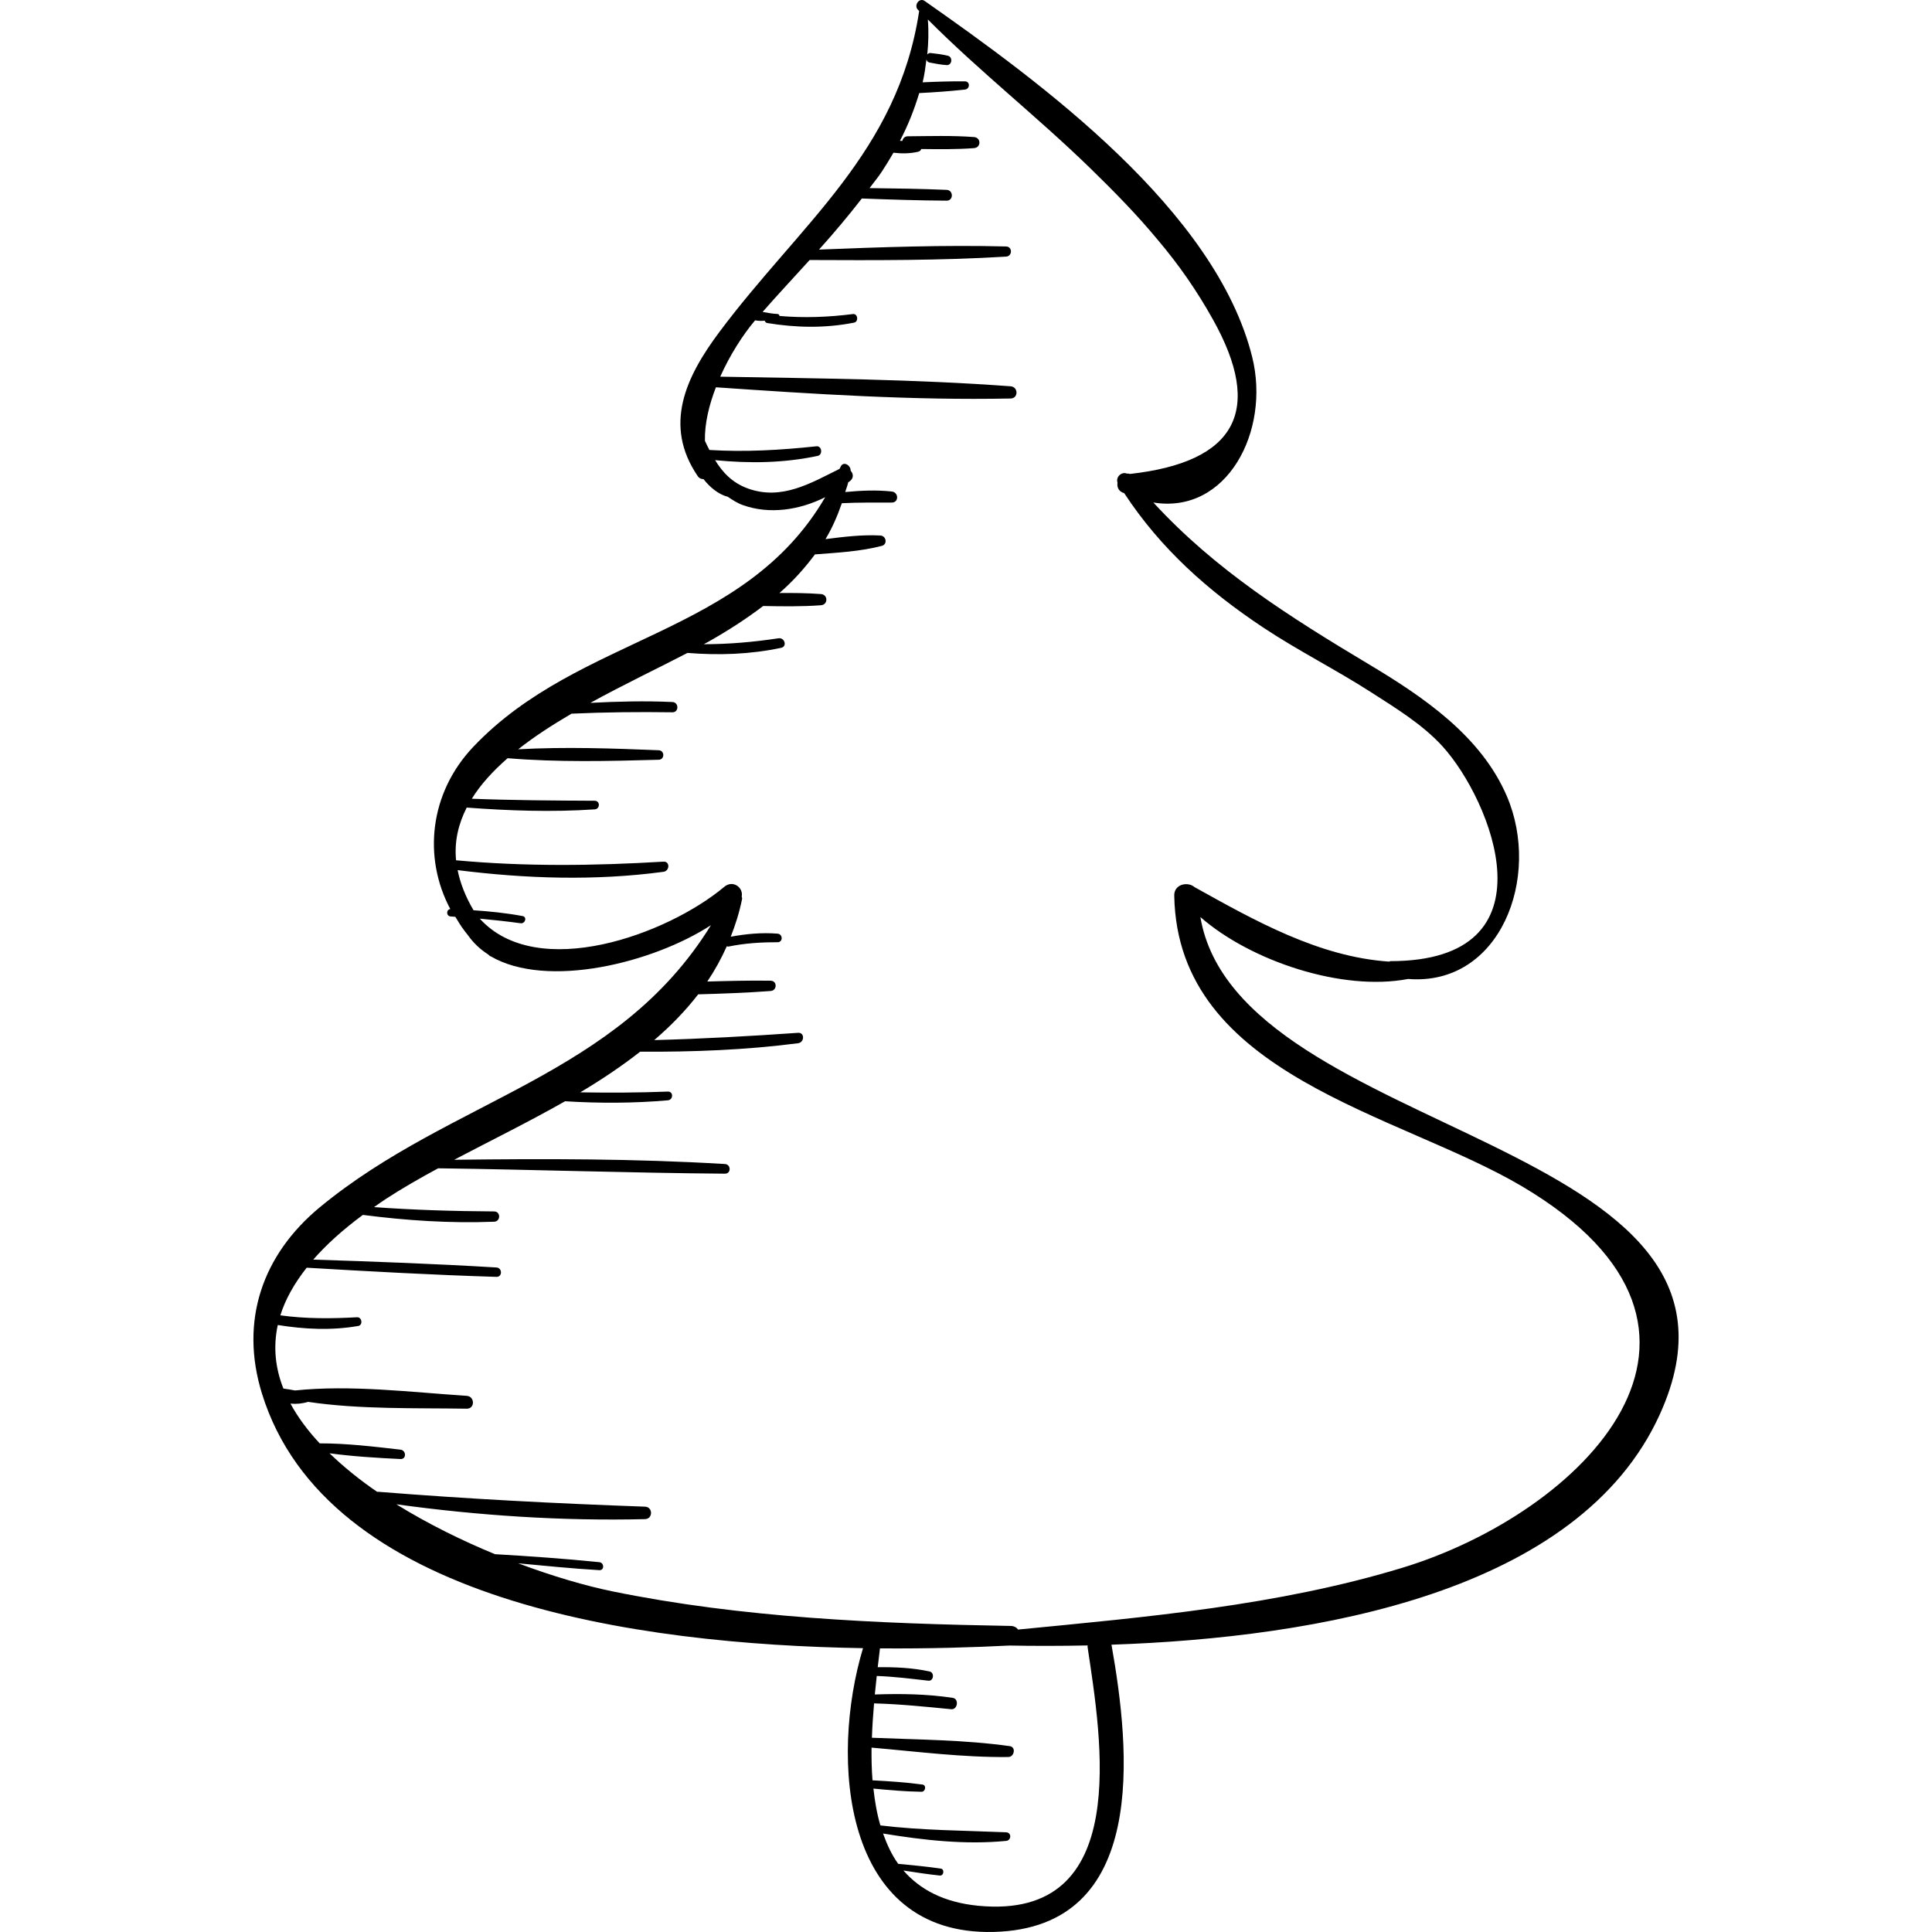
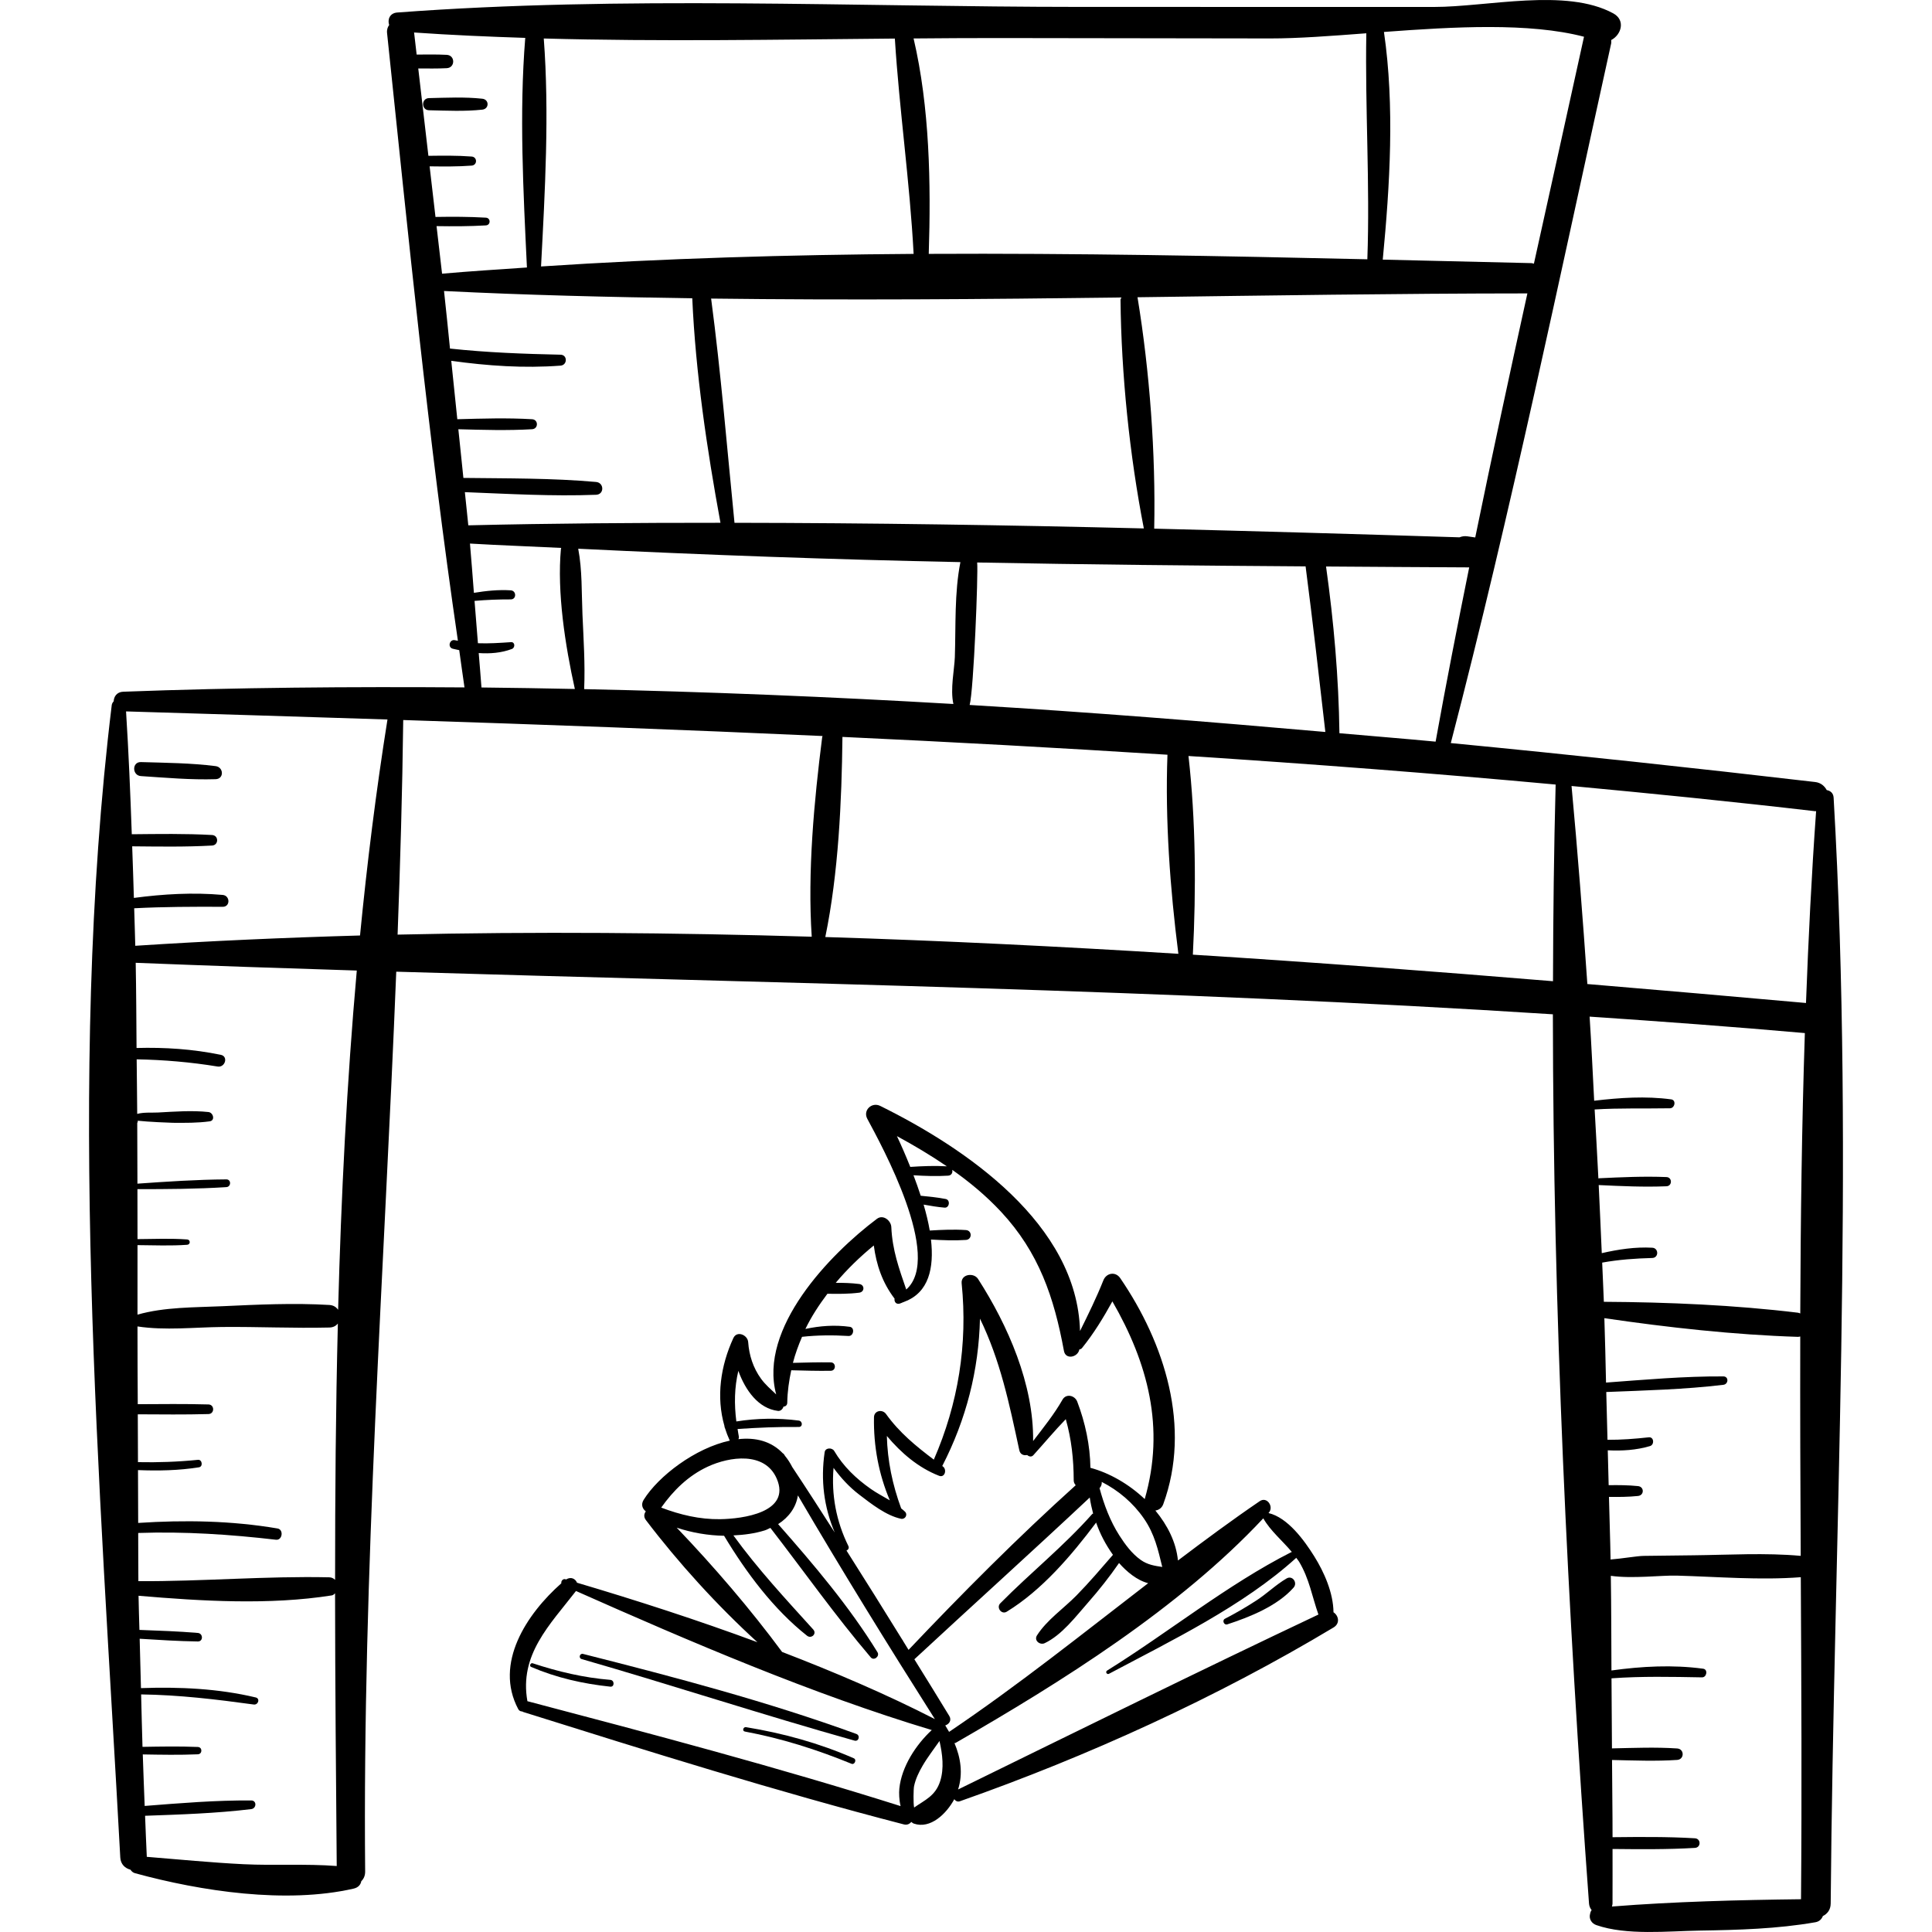
- <svg xmlns="http://www.w3.org/2000/svg" fill="currentColor" version="1.1" id="Capa_1" viewBox="0 0 284.985 284.985" xml:space="preserve">
+ <svg xmlns="http://www.w3.org/2000/svg" fill="currentColor" version="1.1" id="Capa_1" viewBox="0 0 276.173 276.173" xml:space="preserve">
  <g>
-     <path d="M177.064,135.269c7.414,6.494,20.919,11.003,30.641,9.136c13.596,1.091,19.695-15.014,14.564-26.971   c-3.826-8.915-12.36-14.662-20.373-19.459c-11.752-7.036-22.616-13.896-31.766-23.852c10.866,1.779,17.287-10.546,14.581-21.449   c-5.371-21.633-31.136-40.493-48.318-52.533c-0.787-0.551-1.63,0.64-0.999,1.295c0.062,0.064,0.13,0.123,0.192,0.187   c-3.164,20.876-17.525,31.35-29.486,47.366c-4.974,6.66-8.272,13.74-3.193,21.225c0.244,0.36,0.557,0.464,0.869,0.463   c0.936,1.2,2.21,2.255,3.581,2.604c0.676,0.449,1.346,0.905,2.177,1.208c3.962,1.442,8.423,0.742,12.191-1.149   c-11.991,20.55-36.176,20.253-51.902,36.815c-6.506,6.852-7.433,16.368-3.4,23.94c-0.633,0.069-0.618,1.06,0.068,1.092   c0.226,0.011,0.45,0.038,0.676,0.05c0.413,0.668,0.797,1.349,1.291,1.977c0.115,0.199,0.283,0.345,0.409,0.533   c0.046,0.055,0.085,0.112,0.131,0.167c0.805,1.147,1.799,2.097,2.971,2.848c0.112,0.09,0.209,0.189,0.324,0.277   c0.027,0.021,0.052,0.002,0.079,0.02c8.322,4.854,23.959,0.973,32.5-4.589c-13.828,22.423-38.239,25.586-57.636,41.56   c-8.558,7.048-11.909,16.824-8.596,27.531c9.452,30.552,55.156,37.012,88.662,37.556c-4.884,16.161-3.171,42.421,19.272,41.859   c22.89-0.573,20.136-26.836,17.378-42.371c30.337-1.038,68.958-7.682,80.889-33.984   C263.404,167.693,182.667,168.162,177.064,135.269z M144.325,281.117c-5.122-0.493-8.641-2.417-11.062-5.202   c1.788,0.271,3.575,0.559,5.375,0.742c0.579,0.059,0.721-0.938,0.139-1.024c-2.086-0.309-4.185-0.496-6.283-0.702   c-0.968-1.329-1.658-2.863-2.237-4.472c5.979,0.983,12.125,1.677,18.151,1.088c0.802-0.078,0.83-1.235,0-1.271   c-6.223-0.263-12.357-0.267-18.542-1.013c-0.511-1.712-0.822-3.548-1.029-5.432c2.361,0.224,4.72,0.438,7.093,0.467   c0.591,0.007,0.76-0.976,0.144-1.061c-2.448-0.339-4.908-0.487-7.372-0.628c-0.126-1.581-0.161-3.199-0.143-4.822   c6.691,0.581,13.483,1.463,20.182,1.385c0.881-0.01,1.156-1.47,0.217-1.602c-6.689-0.94-13.581-0.954-20.344-1.238   c0.055-1.706,0.175-3.399,0.317-5.069c3.812,0.1,7.589,0.492,11.383,0.86c0.947,0.092,1.179-1.532,0.226-1.676   c-3.815-0.576-7.648-0.63-11.498-0.499c0.088-0.93,0.187-1.832,0.286-2.73c2.556,0.092,5.074,0.408,7.614,0.699   c0.775,0.089,0.94-1.194,0.185-1.359c-2.518-0.551-5.086-0.66-7.656-0.631c0.11-0.951,0.221-1.891,0.331-2.78   c7.166,0.056,13.708-0.142,19.094-0.417c3.6,0.069,7.49,0.07,11.542-0.015c0.002,0.081-0.024,0.151-0.011,0.236   C162.439,256.458,167.082,283.307,144.325,281.117z M206.813,231.273c-18.353,5.57-37.609,7.244-56.634,9.099   c-0.229-0.305-0.585-0.524-1.094-0.533c-19.509-0.341-39.628-1.184-58.788-5.11c-3.938-0.807-8.775-2.22-13.862-4.128   c3.986,0.375,7.971,0.772,11.969,1.01c0.764,0.046,0.74-1.101,0-1.176c-5.12-0.52-10.253-0.884-15.391-1.18   c-4.932-2.032-9.961-4.514-14.548-7.36c12.109,1.669,24.488,2.486,36.679,2.188c1.185-0.029,1.183-1.797,0-1.839   c-13.19-0.468-26.268-1.145-39.424-2.201c-0.03-0.002-0.044,0.025-0.073,0.027c-2.593-1.776-4.955-3.688-7.037-5.697   c3.464,0.464,7.001,0.679,10.464,0.847c0.907,0.044,0.864-1.285,0-1.384c-3.921-0.451-7.957-0.938-11.916-0.928   c-1.748-1.871-3.211-3.831-4.313-5.864c0.86,0.084,1.74,0.007,2.589-0.257c7.622,1.132,15.805,0.884,23.413,1.006   c1.23,0.02,1.208-1.817,0-1.896c-8.223-0.538-17.109-1.652-25.326-0.793c-0.564-0.107-1.135-0.204-1.717-0.278   c-1.186-2.991-1.533-6.13-0.83-9.378c3.932,0.633,7.922,0.829,11.867,0.142c0.725-0.126,0.559-1.326-0.174-1.285   c-3.831,0.214-7.543,0.234-11.313-0.282c0.714-2.293,2.004-4.64,3.884-7.026c9.327,0.547,18.647,1.067,27.99,1.351   c0.895,0.027,0.883-1.331,0-1.384c-9.004-0.546-18.007-0.869-27.02-1.163c1.892-2.169,4.31-4.368,7.317-6.592   c6.45,0.832,12.862,1.255,19.369,1.003c0.972-0.038,0.981-1.511,0-1.517c-5.912-0.034-11.826-0.211-17.724-0.635   c0.584-0.405,1.135-0.809,1.759-1.215c2.398-1.561,4.995-3.047,7.698-4.511c14.106,0.185,28.207,0.682,42.313,0.792   c0.921,0.007,0.907-1.367,0-1.422c-13.289-0.803-26.629-0.795-39.945-0.628c5.318-2.799,10.962-5.562,16.357-8.632   c5.054,0.31,10.093,0.301,15.164-0.139c0.814-0.07,0.84-1.322,0-1.289c-4.306,0.168-8.614,0.185-12.92,0.112   c3.103-1.847,6.07-3.835,8.833-5.995c7.793,0.046,15.549-0.248,23.292-1.248c0.951-0.123,1.007-1.606,0-1.536   c-7.066,0.493-14.134,0.887-21.214,1.072c2.401-2.06,4.588-4.293,6.48-6.749c3.573-0.1,7.128-0.225,10.695-0.492   c0.963-0.072,0.989-1.501,0-1.517c-3.124-0.05-6.234,0.034-9.351,0.12c1.101-1.631,2.058-3.369,2.88-5.203   c0.082,0.012,0.143,0.066,0.238,0.047c2.401-0.496,4.798-0.647,7.243-0.636c0.828,0.004,0.805-1.206,0-1.27   c-2.327-0.187-4.618,0.033-6.902,0.451c0.694-1.763,1.28-3.603,1.676-5.577c0.026-0.128-0.043-0.23-0.06-0.349   c0.279-1.312-1.29-2.505-2.571-1.431c-8.381,7.031-27.569,14.045-36.063,4.694c2.011,0.185,4.018,0.407,6.018,0.678   c0.681,0.092,1.001-0.928,0.292-1.06c-2.404-0.451-4.813-0.692-7.234-0.857c-1.22-2.071-1.967-4.038-2.345-5.92   c10.076,1.266,20.278,1.602,30.365,0.248c0.923-0.124,0.988-1.557,0-1.498c-10.271,0.613-20.363,0.742-30.594-0.201   c-0.275-2.792,0.347-5.369,1.569-7.775c6.292,0.471,12.568,0.684,18.88,0.264c0.808-0.054,0.826-1.267,0-1.271   c-6.045-0.028-12.088-0.063-18.127-0.298c1.32-2.134,3.15-4.116,5.284-5.979c7.348,0.616,14.953,0.435,22.283,0.23   c0.905-0.025,0.903-1.367,0-1.403c-6.809-0.275-13.854-0.523-20.722-0.141c2.375-1.881,5.068-3.616,7.863-5.254   c4.956-0.227,9.921-0.27,14.881-0.202c0.98,0.014,0.972-1.473,0-1.517c-4.047-0.185-8.073-0.085-12.103,0.126   c4.976-2.737,10.065-5.15,14.327-7.368c4.634,0.369,9.231,0.221,13.814-0.751c0.935-0.198,0.518-1.545-0.388-1.408   c-3.681,0.555-7.342,0.876-11.026,0.875c0.226-0.125,0.493-0.257,0.711-0.381c2.825-1.598,5.536-3.342,8.055-5.256   c2.844,0.056,5.689,0.098,8.523-0.112c1.06-0.079,1.062-1.571,0-1.65c-2.038-0.151-4.083-0.172-6.129-0.152   c1.983-1.718,3.709-3.639,5.243-5.699c3.3-0.254,6.698-0.427,9.866-1.257c0.874-0.229,0.65-1.48-0.206-1.527   c-2.67-0.146-5.406,0.185-8.107,0.532c0.992-1.637,1.765-3.426,2.414-5.299c2.455-0.122,4.909-0.086,7.368-0.094   c1.073-0.004,1.02-1.519,0-1.631c-2.3-0.251-4.577-0.138-6.867,0.077c0.13-0.482,0.329-0.918,0.432-1.419   c0.097-0.078,0.205-0.145,0.3-0.224c0.56-0.47,0.446-1.088,0.061-1.507c0.047-0.788-1.081-1.482-1.478-0.571   c-0.047,0.108-0.106,0.197-0.154,0.304c-4.257,2.108-8.516,4.674-13.471,2.912c-2.342-0.833-3.773-2.383-4.887-4.197   c5.06,0.498,10.101,0.441,15.134-0.629c0.781-0.166,0.623-1.502-0.192-1.415c-5.281,0.563-10.509,0.868-15.787,0.542   c-0.221-0.445-0.45-0.883-0.655-1.344c-0.059-2.536,0.605-5.271,1.62-7.901c14.431,0.994,29.018,1.943,43.47,1.653   c1.171-0.023,1.147-1.717,0-1.801c-14.212-1.05-28.569-1.156-42.832-1.418c1.439-3.223,3.343-6.175,5.07-8.225   c0.024-0.028,0.05-0.055,0.074-0.083c0.475,0.085,0.945,0.096,1.415,0.05c0.058,0.168,0.162,0.311,0.37,0.345   c4.304,0.704,8.524,0.783,12.813-0.059c0.702-0.138,0.554-1.359-0.171-1.267c-3.613,0.461-7.216,0.597-10.83,0.282   c-0.015-0.147-0.114-0.286-0.294-0.293c-0.744-0.03-1.471-0.166-2.198-0.302c2.266-2.593,4.631-5.101,6.938-7.656   c9.634,0.043,19.36,0.081,28.972-0.502c0.956-0.058,0.971-1.473,0-1.498c-9.166-0.234-18.415,0.1-27.59,0.462   c2.193-2.435,4.306-4.948,6.317-7.538c4.169,0.158,8.337,0.294,12.51,0.32c1.028,0.006,1.021-1.55,0-1.593   c-3.789-0.16-7.579-0.213-11.37-0.26c0.602-0.821,1.265-1.597,1.823-2.45c0.599-0.915,1.164-1.838,1.702-2.769   c1.223,0.149,2.475,0.132,3.654-0.146c0.25-0.059,0.377-0.217,0.448-0.4c2.598,0.032,5.197,0.065,7.789-0.132   c1.048-0.08,1.05-1.551,0-1.631c-3.252-0.248-6.518-0.139-9.776-0.114c-0.483,0.004-0.718,0.325-0.811,0.685   c-0.116-0.01-0.232-0.015-0.347-0.025c1.201-2.284,2.124-4.635,2.844-7.034c2.259-0.113,4.493-0.271,6.741-0.517   c0.758-0.083,0.799-1.206,0-1.214c-2.087-0.019-4.155,0.048-6.236,0.145c0.27-1.102,0.413-2.234,0.558-3.366   c0.064,0.208,0.184,0.39,0.437,0.44c0.86,0.168,1.671,0.326,2.544,0.384c0.794,0.053,0.948-1.189,0.187-1.378   c-0.848-0.21-1.673-0.3-2.541-0.403c-0.226-0.027-0.385,0.075-0.504,0.221c0.172-1.69,0.228-3.407,0.083-5.172   c7.635,7.671,16.184,14.375,23.943,21.93c3.474,3.383,6.885,6.846,9.978,10.587c3.088,3.638,5.79,7.535,8.107,11.691   c7.552,13.466,3.483,21.077-12.205,22.833c-0.163-0.057-0.318-0.062-0.469-0.058c-0.761-0.311-1.665,0.489-1.372,1.341   c-0.093,0.558,0.084,1.14,0.694,1.438c0.101,0.049,0.196,0.073,0.296,0.12c5.353,8.164,12.393,14.442,20.567,19.857   c5.116,3.39,10.607,6.144,15.767,9.454c3.655,2.345,7.686,4.802,10.625,8.038c7.141,7.861,16.987,31.676-7.705,31.675   c-0.072,0-0.107,0.057-0.172,0.069c-10.345-0.693-19.771-6.012-28.73-10.998c-0.364-0.313-0.851-0.449-1.33-0.427   c-0.017,0.004-0.032,0.004-0.048,0.008c-0.833,0.058-1.616,0.608-1.596,1.689c0.464,26.567,33.154,32.118,51.335,42.898   C260.586,196.384,233.229,223.256,206.813,231.273z" />
+     <path d="M190.618,230.47c-0.027-2.779-1.336-5.739-2.752-8.002c-1.412-2.256-3.766-5.53-6.541-6.184   c0.012-0.013,0.026-0.025,0.038-0.039c0.77-0.845-0.242-2.37-1.282-1.661c-3.978,2.709-7.851,5.575-11.697,8.485   c-0.253-2.6-1.489-5.042-3.226-7.143c0.471-0.066,0.92-0.345,1.129-0.916c4.02-11.012,0.217-22.989-6.154-32.305   c-0.678-0.992-1.987-0.749-2.41,0.315c-0.991,2.493-2.158,4.861-3.338,7.245c-0.405-15.288-16.302-26.117-28.561-32.179   c-1.199-0.593-2.504,0.615-1.845,1.845c2.028,3.786,10.836,19.76,5.566,24.401c-1.035-3.01-1.988-5.624-2.135-8.931   c-0.041-0.925-1.168-1.839-2.051-1.177c-6.731,5.051-16.963,15.646-14.403,25.103c-0.743-0.71-1.534-1.369-2.165-2.236   c-1.127-1.55-1.708-3.349-1.842-5.245c-0.072-1.015-1.604-1.686-2.118-0.574c-1.825,3.953-2.479,8.412-1.273,12.574   c-0.005,0.1,0.019,0.184,0.065,0.271c0.189,0.609,0.419,1.211,0.691,1.803c0.003,0.006,0.009,0.005,0.012,0.011   c-4.938,1.06-10.201,5.062-12.319,8.466c-0.419,0.674-0.168,1.291,0.309,1.648c-0.257,0.348-0.323,0.804,0.007,1.238   c4.648,6.117,10.161,12.18,15.947,17.467c-8.577-3.178-17.303-5.99-25.785-8.505c-0.239-0.581-0.885-0.901-1.557-0.467   c-0.037-0.011-0.073-0.022-0.11-0.033c-0.36-0.106-0.639,0.279-0.579,0.581c-4.962,4.388-9.638,11.451-6.158,17.988   c0.141,0.264,0.365,0.335,0.593,0.335c0.032,0.014,0.035,0.048,0.07,0.059c18.018,5.654,36.166,11.35,54.448,16.082   c0.486,0.126,0.831-0.069,1.081-0.349c0.111,0.093,0.223,0.19,0.357,0.236c2.373,0.821,4.663-1.411,5.782-3.485   c0.186,0.241,0.451,0.414,0.795,0.293c18.311-6.435,36.776-14.856,53.415-24.841C191.605,232.054,191.343,230.938,190.618,230.47z    M166.142,223.991c-1.093-0.164-2.088-0.304-3.08-1.007c-1.264-0.897-2.229-2.208-3.056-3.5c-1.318-2.061-2.188-4.388-2.829-6.752   c0.255-0.285,0.34-0.598,0.314-0.896c2.395,1.221,4.488,3.001,6.028,5.232C165.062,219.301,165.545,221.563,166.142,223.991z    M135.349,166.721c-1.735-0.101-3.487-0.031-5.228,0.085c-0.632-1.589-1.289-3.093-1.909-4.403   C130.659,163.729,133.053,165.158,135.349,166.721z M105.544,195.961c1.004,2.783,2.873,5.387,5.66,5.723   c0.39,0.047,0.683-0.261,0.797-0.618c0.275-0.006,0.53-0.181,0.535-0.557c0.023-1.6,0.253-3.133,0.57-4.634   c1.885,0.047,3.769,0.106,5.655,0.073c0.772-0.013,0.774-1.187,0-1.201c-1.806-0.031-3.611,0.026-5.416,0.07   c0.331-1.284,0.788-2.517,1.305-3.724c0,0,0.002,0.001,0.004,0.001c2.232-0.247,4.404-0.252,6.643-0.12   c0.738,0.043,0.928-1.207,0.177-1.311c-2.131-0.292-4.25-0.146-6.345,0.306c0.858-1.778,1.951-3.437,3.148-5.032   c1.519,0.027,3.032,0.038,4.549-0.154c0.795-0.1,0.796-1.139,0-1.239c-1.122-0.142-2.242-0.172-3.363-0.17   c1.627-1.931,3.462-3.718,5.445-5.338c0.363,2.76,1.217,5.31,2.967,7.6c-0.071,0.407,0.189,0.851,0.729,0.713   c0.183-0.047,0.313-0.138,0.484-0.195c0.085-0.032,0.164-0.045,0.239-0.096c3.428-1.295,4.221-4.771,3.752-8.87   c1.666,0.095,3.342,0.169,4.997,0.057c0.906-0.061,0.908-1.349,0-1.411c-1.712-0.116-3.447-0.035-5.171,0.066   c-0.206-1.209-0.513-2.456-0.876-3.705c0.994,0.177,1.989,0.349,2.991,0.434c0.702,0.059,0.863-1.098,0.167-1.236   c-1.177-0.232-2.378-0.342-3.574-0.466c-0.318-0.991-0.671-1.966-1.033-2.926c1.651,0.1,3.311,0.163,4.953,0.056   c0.51-0.033,0.68-0.467,0.583-0.834c2.505,1.763,4.862,3.724,6.968,5.982c5.428,5.823,7.592,12.248,9.004,19.907   c0.241,1.309,2.003,0.905,2.203-0.216c0.135-0.016,0.271-0.065,0.387-0.208c1.685-2.089,3.05-4.334,4.334-6.658   c5.072,8.795,7.56,18.085,4.624,28.251v0.006c-2.272-2.15-5.061-3.746-7.765-4.467c-0.045-3.231-0.738-6.462-1.884-9.463   c-0.338-0.883-1.582-1.201-2.109-0.276c-1.187,2.086-2.727,3.991-4.197,5.913c0.096-8.11-3.589-16.512-7.873-23.174   c-0.617-0.959-2.477-0.691-2.343,0.635c0.885,8.698-0.491,17.201-3.978,25.196c-2.547-1.926-4.911-3.847-6.832-6.523   c-0.516-0.72-1.705-0.505-1.722,0.467c-0.074,4.122,0.675,8.12,2.264,11.875c-0.913-0.542-1.868-1.036-2.714-1.63   c-2.113-1.482-3.917-3.201-5.237-5.433c-0.297-0.502-1.266-0.487-1.365,0.178c-0.588,4.006-0.1,7.855,1.44,11.477   c-2.007-3.131-4.013-6.261-6.072-9.353c-0.305-0.599-0.645-1.125-1.022-1.578c-0.066-0.098-0.127-0.199-0.192-0.297   c-0.034-0.051-0.088-0.05-0.129-0.087c-1.683-1.764-3.94-2.293-6.35-2.025c0.038-0.113,0.088-0.223,0.061-0.352   c-0.076-0.37-0.119-0.733-0.181-1.1c2.912-0.194,5.816-0.323,8.742-0.289c0.607,0.007,0.565-0.841,0-0.915   c-2.973-0.387-5.964-0.344-8.92,0.126C104.944,200.725,104.979,198.325,105.544,195.961z M121.272,220.995   c-1.739-3.522-2.444-7.308-2.12-11.166c1.048,1.426,2.232,2.724,3.674,3.826c1.716,1.31,3.829,2.988,5.966,3.448   c0.582,0.125,1.007-0.555,0.584-1.003c-0.168-0.178-0.37-0.321-0.557-0.48c-1.244-3.377-1.955-6.804-2.047-10.355   c2.044,2.43,4.484,4.53,7.462,5.693c0.829,0.324,1.157-0.876,0.559-1.324c-0.034-0.025-0.066-0.05-0.1-0.075   c3.434-6.669,5.217-13.704,5.391-21.063c2.902,5.976,4.167,12.045,5.624,18.815c0.131,0.608,0.648,0.787,1.126,0.679   c0.237,0.226,0.614,0.317,0.874,0.031c1.539-1.699,3.035-3.498,4.643-5.156c0.81,2.859,1.126,5.723,1.133,8.761   c0.001,0.306,0.141,0.502,0.284,0.685c-8.311,7.49-16.194,15.419-23.893,23.533c-0.275-0.444-0.548-0.89-0.823-1.335   c0.01-0.058-0.024-0.082-0.073-0.118c-2.635-4.265-5.29-8.518-7.978-12.749C121.239,221.551,121.42,221.296,121.272,220.995z    M101.159,209.658c3.132-1.459,8.176-2.191,9.867,1.695c2.115,4.862-4.897,5.763-8.08,5.809c-2.941,0.042-5.714-0.627-8.429-1.655   C96.266,213.04,98.383,210.951,101.159,209.658z M96.734,218.376c2.177,0.724,4.476,1.117,6.77,1.158   c3.164,5.264,7.06,10.488,11.854,14.284c0.624,0.493,1.446-0.275,0.89-0.89c-3.996-4.417-7.93-8.646-11.411-13.446   c1.525-0.075,3.041-0.265,4.496-0.722c0.287-0.09,0.524-0.239,0.791-0.354c4.768,6.168,9.3,12.586,14.352,18.514   c0.452,0.53,1.317-0.155,0.958-0.739c-4.007-6.519-9.129-12.557-14.203-18.313c1.532-0.974,2.567-2.408,2.826-4.104   c6.313,10.781,12.894,21.437,19.581,31.976c-6.928-3.553-14.315-6.704-21.838-9.6C107.258,229.998,102.061,223.945,96.734,218.376z    M128.558,255.66c-0.065,0.641-0.034,1.621,0.178,2.516c-17.577-5.559-35.522-10.301-53.345-14.996   c-1.187-6.639,3.17-10.883,6.945-15.752c16.404,7.286,33.745,14.726,50.857,19.878C130.919,249.414,128.876,252.549,128.558,255.66   z M134.401,254.594c-0.675,2.136-2.193,2.704-3.73,3.788c-0.131-0.581-0.091-2.661-0.012-3.039c0.215-1.041,0.683-2.007,1.213-2.92   c0.723-1.246,1.61-2.373,2.425-3.552C134.731,250.769,134.969,252.798,134.401,254.594z M135.67,247.566l-0.001,0.002   c-0.173-0.313-0.359-0.618-0.546-0.923c0.541-0.181,0.956-0.723,0.572-1.357c-1.643-2.707-3.319-5.402-4.99-8.099   c8.334-7.732,16.783-15.343,25.072-23.124c0.116,0.778,0.28,1.543,0.482,2.297c-0.04,0.026-0.089,0.016-0.124,0.056   c-4.096,4.625-8.835,8.403-13.149,12.771c-0.6,0.608,0.173,1.657,0.924,1.198c5.02-3.07,9.252-8.038,12.778-12.738   c0.565,1.635,1.38,3.174,2.405,4.61c-1.705,1.964-3.387,3.944-5.209,5.802c-1.833,1.868-4.242,3.503-5.651,5.714   c-0.468,0.736,0.427,1.433,1.109,1.108c2.459-1.173,4.414-3.783,6.185-5.795c1.586-1.802,3.075-3.685,4.437-5.66   c1.079,1.229,2.581,2.488,4.164,2.885C154.752,233.528,145.499,240.944,135.67,247.566z M136.956,255.8   c0.717-2.278,0.375-4.526-0.519-6.633c0.055-0.02,0.1,0.012,0.156-0.021c15.096-8.696,31.956-19.232,43.99-32.106   c1.013,1.786,2.724,3.183,4.09,4.817c-0.025,0.008-0.049-0.005-0.073,0.008c-9.161,4.648-17.595,11.498-26.343,16.936   c-0.292,0.182-0.034,0.622,0.27,0.461c8.977-4.769,19.159-9.681,26.732-16.544c0.015-0.014,0.009-0.031,0.022-0.045   c0.132,0.187,0.292,0.356,0.41,0.552c1.477,2.449,1.872,5.016,2.774,7.568C171.241,238.941,154.072,247.421,136.956,255.8z" />
+     <path d="M87.242,240.131c-3.822-0.31-7.466-1.177-11.1-2.372c-0.302-0.099-0.52,0.394-0.22,0.523   c3.615,1.549,7.417,2.411,11.321,2.821C87.859,241.168,87.866,240.182,87.242,240.131z" />
+     <path d="M122.41,247.86c-12.707-4.624-25.966-8.122-39.067-11.438c-0.476-0.12-0.675,0.599-0.202,0.735   c13.037,3.753,25.948,8,39.006,11.658C122.769,248.99,123.002,248.075,122.41,247.86z" />
+     <path d="M122.052,251.343c-4.943-2.164-10.085-3.58-15.407-4.45c-0.406-0.066-0.585,0.548-0.172,0.625   c5.265,0.982,10.296,2.58,15.249,4.609C122.168,252.309,122.497,251.537,122.052,251.343z" />
+     <path d="M183.912,225.636c-1.514,0.884-2.792,2.147-4.266,3.111c-1.466,0.958-2.99,1.845-4.548,2.649   c-0.439,0.226-0.137,0.955,0.338,0.801c3.252-1.055,7.172-2.642,9.48-5.258C185.523,226.253,184.758,225.142,183.912,225.636z" />
+     <path d="M262.11,114.019c-0.039-0.673-0.494-0.995-0.985-1.078c-0.315-0.584-0.848-1.061-1.661-1.155   c-17.289-2.018-34.661-3.883-52.078-5.567c8.603-33.075,15.557-66.617,22.92-99.984c0.041-0.184,0.013-0.342,0.009-0.51   c1.449-0.746,2.084-2.841,0.296-3.814c-6.757-3.676-17.996-0.915-25.644-0.916c-16.898-0.002-33.797-0.004-50.696-0.007   c-32.355-0.007-65.22-1.616-97.492,0.802c-1.08,0.081-1.409,1.025-1.149,1.782c-0.212,0.295-0.352,0.66-0.3,1.153   c3.035,28.948,5.909,58.046,10.126,86.867c-0.136-0.03-0.266-0.038-0.403-0.072c-0.785-0.199-1.118,1.003-0.335,1.213   c0.303,0.081,0.618,0.133,0.927,0.202c0.262,1.774,0.478,3.557,0.752,5.328c-16.293-0.117-32.57,0.008-48.798,0.617   c-0.882,0.033-1.327,0.693-1.346,1.364c-0.125,0.152-0.251,0.309-0.281,0.551c-6.516,53.692-1.684,110.865,1.222,164.732   c0.053,0.981,0.707,1.548,1.455,1.738c0.145,0.223,0.342,0.418,0.645,0.501c9.462,2.59,21.6,4.415,31.251,2.207   c0.679-0.155,1.014-0.577,1.099-1.058c0.331-0.325,0.558-0.774,0.553-1.38c-0.389-43.006,2.732-85.789,4.446-128.635   c55.182,1.66,110.213,2.555,165.336,6.091c0.035,42.362,2.1,85.321,5.167,127.122c0.029,0.39,0.181,0.686,0.375,0.936   c-0.065,0.09-0.134,0.181-0.158,0.275c-0.024,0.094-0.048,0.188-0.072,0.282c-0.178,0.706,0.229,1.346,0.896,1.578   c4.327,1.508,10.236,0.86,14.764,0.788c5.51-0.088,11.114-0.243,16.549-1.193c0.574-0.1,0.906-0.455,1.073-0.887   c0.624-0.306,1.111-0.883,1.118-1.788C262.127,219.635,265.138,166.41,262.11,114.019z M34.824,266.483   c-4.627-0.225-9.226-0.687-13.84-1.055c-0.106-1.955-0.155-3.913-0.245-5.869c5.062-0.18,10.146-0.344,15.171-0.952   c0.769-0.093,0.821-1.234,0-1.239c-5.078-0.035-10.163,0.387-15.229,0.786c-0.108-2.454-0.18-4.91-0.271-7.365   c2.624,0.044,5.248,0.094,7.869-0.017c0.674-0.029,0.675-1.02,0-1.048c-2.635-0.111-5.272-0.06-7.909-0.016   c-0.09-2.497-0.122-4.999-0.197-7.498c5.406,0.073,10.694,0.702,16.096,1.444c0.646,0.089,0.955-0.85,0.279-1.011   c-5.346-1.275-10.903-1.525-16.398-1.332c-0.069-2.352-0.119-4.705-0.185-7.057c2.77,0.171,5.539,0.348,8.312,0.389   c0.795,0.012,0.772-1.155,0-1.22c-2.775-0.233-5.561-0.331-8.345-0.433c-0.043-1.627-0.106-3.253-0.128-4.881   c9.014,0.769,18.724,1.355,27.628-0.052c0.223-0.035,0.322-0.184,0.464-0.296c0.012,13.076,0.133,26.093,0.238,38.98   C43.735,266.4,39.221,266.696,34.824,266.483z M47.901,225.834c-0.213-0.204-0.484-0.354-0.82-0.362   c-9.066-0.202-18.197,0.603-27.301,0.55c-0.028-2.295-0.006-4.593-0.024-6.889c6.601-0.227,13.113,0.205,19.7,0.968   c0.91,0.105,1.128-1.455,0.218-1.61c-6.596-1.119-13.264-1.231-19.922-0.793c-0.018-2.517-0.013-5.035-0.026-7.552   c2.916,0.117,5.816,0.059,8.719-0.401c0.599-0.095,0.466-1.129-0.144-1.067c-2.859,0.288-5.715,0.391-8.579,0.33   c-0.012-2.279-0.012-4.558-0.024-6.837c3.37,0.015,6.738,0.057,10.107-0.037c0.883-0.025,0.885-1.348,0-1.372   c-3.37-0.095-6.741-0.052-10.112-0.037c-0.018-3.705-0.045-7.41-0.039-11.115c3.959,0.604,8.108,0.116,12.104,0.078   c5.11-0.049,10.226,0.201,15.333,0.077c0.553-0.013,0.947-0.245,1.205-0.57C47.99,201.421,47.9,213.651,47.901,225.834z    M48.332,187.233c-0.254-0.373-0.657-0.656-1.244-0.691c-5.09-0.304-10.241-0.056-15.333,0.178   c-4.011,0.184-8.225,0.104-12.101,1.203c0.006-3.313-0.002-6.625,0.002-9.937c2.362,0.019,4.74,0.122,7.098-0.048   c0.49-0.036,0.491-0.727,0-0.762c-2.357-0.17-4.735-0.068-7.098-0.048c0.002-2.382-0.01-4.761-0.01-7.142   c4.24-0.001,8.474-0.021,12.708-0.291c0.704-0.045,0.719-1.111,0-1.105c-4.246,0.03-8.476,0.31-12.709,0.61   c-0.001-2.892-0.018-5.781-0.027-8.672c0.002-0.005,0.007-0.008,0.009-0.013c0.021-0.054,0.041-0.108,0.061-0.162   c0.021-0.056-0.005-0.1-0.009-0.151c1.468,0.166,4.596,0.295,5.024,0.298c1.768,0.011,3.518,0.033,5.274-0.209   c0.814-0.113,0.512-1.256-0.18-1.329c-2.384-0.253-4.828-0.06-7.217,0.067c-0.874,0.047-2.025-0.061-2.966,0.199   c-0.01-2.602-0.059-5.2-0.078-7.801c3.875,0.073,7.733,0.401,11.565,1.029c1.082,0.177,1.569-1.446,0.462-1.673   c-4.013-0.823-7.99-1.088-12.043-0.977c-0.033-4.06-0.043-8.123-0.122-12.177c10.542,0.421,21.075,0.779,31.604,1.107   C49.57,154.801,48.765,171.009,48.332,187.233z M51.464,133.725c-10.739,0.305-21.453,0.776-32.127,1.472   c-0.039-1.789-0.109-3.575-0.155-5.363c4.221-0.219,8.419-0.229,12.653-0.21c1.108,0.005,1.071-1.6,0-1.697   c-4.22-0.378-8.494-0.13-12.697,0.428c-0.066-2.46-0.161-4.917-0.243-7.376c3.809,0.034,7.611,0.104,11.416-0.111   c0.968-0.054,0.97-1.451,0-1.506c-3.823-0.215-7.645-0.144-11.473-0.11c-0.206-5.859-0.45-11.715-0.819-17.558   c12.473,0.372,24.925,0.756,37.369,1.156C53.764,113.053,52.475,123.355,51.464,133.725z M205.215,106.016   c-4.576-0.438-9.167-0.796-13.749-1.205c-0.103-7.956-0.808-15.944-1.912-23.831c6.823,0.043,13.653,0.097,20.464,0.126   C208.342,89.396,206.714,97.696,205.215,106.016z M210.88,76.828c-0.375-0.054-0.752-0.108-1.127-0.163   c-0.438-0.063-0.801,0.014-1.122,0.144c-14.52-0.463-29.076-0.877-43.641-1.241c0.221-10.767-0.641-22.433-2.381-33.044   c-0.003-0.016-0.019-0.018-0.022-0.033c18.629-0.249,37.237-0.54,55.747-0.549C215.778,53.556,213.27,65.182,210.88,76.828z    M136.284,100.633c-17.59-1.028-35.192-1.752-52.78-2.124c0.153-3.562-0.089-7.121-0.243-10.682   c-0.135-3.125-0.021-6.315-0.607-9.389c18.18,0.887,36.396,1.546,54.633,1.916c-0.87,4.395-0.646,9.114-0.796,13.583   C136.432,95.662,135.809,98.528,136.284,100.633z M104.993,74.733c-1.062-10.66-1.935-21.43-3.34-32.053   c19.522,0.24,39.098,0.1,58.659-0.157c-0.04,0.116-0.139,0.194-0.138,0.332c0.11,10.65,1.292,22.191,3.334,32.682   C144.007,75.057,124.489,74.757,104.993,74.733z M139.683,80.418c-0.001-0.005-0.005-0.008-0.007-0.013   c15.661,0.304,31.315,0.45,46.955,0.556c1.02,7.885,1.924,15.772,2.824,23.672c-16.923-1.493-33.872-2.843-50.846-3.86   C139.193,98.591,139.842,81.968,139.683,80.418z M197.832,4.568c9.992-0.744,20.768-1.363,28.596,0.684   c-2.369,10.811-4.771,21.623-7.161,32.441c-0.123-0.023-0.222-0.077-0.36-0.08c-7.056-0.162-14.142-0.335-21.247-0.5   C198.68,26.48,199.376,15.171,197.832,4.568z M142.573,5.439c12.999,0.018,25.998,0.037,38.997,0.056   c3.947,0.006,8.716-0.355,13.741-0.737c-0.187,10.767,0.534,21.512,0.146,32.307c-20.8-0.478-41.764-0.882-62.695-0.774   c0.324-10.072,0.131-20.975-2.168-30.794C134.591,5.467,138.588,5.433,142.573,5.439z M77.73,5.503   c16.7,0.457,33.481,0.157,50.186,0.009c0.647,10.277,2.139,20.466,2.683,30.781c-17.828,0.123-35.623,0.63-53.259,1.797   C77.902,27.369,78.541,16.195,77.73,5.503z M62.403,32.324c2.354,0.037,4.692,0.034,7.05-0.104c0.711-0.042,0.712-1.064,0-1.106   c-2.409-0.141-4.796-0.143-7.202-0.103c-0.279-2.413-0.56-4.82-0.839-7.233c2.005,0.025,4.003,0.049,6.008-0.105   c0.833-0.064,0.834-1.232,0-1.296c-2.062-0.158-4.118-0.13-6.182-0.103c-0.483-4.165-0.966-8.328-1.45-12.49   c1.358,0.006,2.715,0.032,4.074-0.038c1.226-0.064,1.228-1.843,0-1.906c-1.435-0.075-2.869-0.049-4.304-0.04   c-0.119-1.024-0.237-2.051-0.356-3.075c-0.004-0.03-0.021-0.05-0.026-0.08c5.289,0.369,10.594,0.598,15.907,0.77   c-0.875,10.762-0.274,22.023,0.24,32.822c-4.048,0.28-8.102,0.531-12.131,0.886C62.933,36.854,62.664,34.592,62.403,32.324z    M66.24,68.317c-0.226-2.32-0.49-4.638-0.721-6.958c3.525,0.093,7.018,0.203,10.541-0.003c0.919-0.054,0.921-1.376,0-1.43   c-3.567-0.209-7.105-0.094-10.675,0c-0.007,0-0.008,0.006-0.014,0.007c-0.279-2.786-0.582-5.57-0.865-8.356   c5.188,0.721,10.377,1.085,15.621,0.689c0.993-0.075,1.018-1.541,0-1.563c-5.284-0.115-10.549-0.309-15.803-0.877   c-0.282-2.743-0.543-5.487-0.852-8.228c11.789,0.59,23.629,0.871,35.485,1.042c0.478,10.688,2.102,21.589,4.031,32.091   c-12.029-0.002-24.05,0.078-36.046,0.363c-0.146-1.582-0.34-3.161-0.491-4.743c6.244,0.242,12.514,0.617,18.759,0.375   c1.192-0.046,1.161-1.726,0-1.83C78.914,68.334,72.56,68.397,66.24,68.317z M73.043,91.794c-1.636,0.111-3.175,0.213-4.725,0.154   c-0.153-2.018-0.328-4.035-0.484-6.052c1.72-0.153,3.439-0.218,5.177-0.214c0.841,0.002,0.827-1.244,0-1.296   c-1.781-0.112-3.527,0.075-5.269,0.358c-0.185-2.348-0.352-4.696-0.563-7.044c4.343,0.259,8.704,0.404,13.054,0.623   c-0.006,0.037-0.042,0.057-0.046,0.095c-0.582,6.263,0.608,13.862,1.986,20.07c-4.45-0.089-8.9-0.174-13.348-0.215   c-0.109-1.64-0.272-3.28-0.394-4.92c1.612,0.109,3.228-0.013,4.744-0.585C73.659,92.585,73.643,91.754,73.043,91.794z    M117.527,105.389c-1.151,9.061-2.109,19.261-1.492,28.511c-19.772-0.582-39.527-0.748-59.2-0.299   c0.379-10.219,0.679-20.442,0.805-30.675c20.009,0.649,39.985,1.381,59.943,2.286C117.569,105.274,117.536,105.322,117.527,105.389   z M117.974,133.946c1.881-9.123,2.346-19.407,2.45-28.557c0.001-0.019-0.008-0.031-0.008-0.05   c15.499,0.717,30.986,1.563,46.471,2.547c-0.001,0.007-0.003,0.011-0.003,0.017c-0.346,9.285,0.378,19.152,1.561,28.441   C151.637,135.305,134.8,134.465,117.974,133.946z M221.995,140.262c-17.099-1.414-34.273-2.712-51.48-3.795   c0.477-9.311,0.419-19.185-0.625-28.399c17.495,1.135,34.986,2.467,52.483,4.081C222.126,121.47,222.022,130.853,221.995,140.262z    M229.996,213.975c1.39,0.021,2.778,0.01,4.154-0.131c0.905-0.093,0.907-1.318,0-1.411c-1.39-0.142-2.793-0.153-4.197-0.13   c-0.037-1.662-0.091-3.325-0.128-4.987c2.033,0.1,4.078-0.021,6.036-0.603c0.659-0.196,0.573-1.336-0.17-1.254   c-1.993,0.218-3.933,0.369-5.905,0.357c-0.051-2.278-0.123-4.556-0.176-6.833c5.591-0.226,11.179-0.362,16.738-1.029   c0.746-0.089,0.795-1.196,0-1.201c-5.607-0.034-11.185,0.47-16.772,0.881c-0.073-3.069-0.13-6.137-0.237-9.206   c9.067,1.33,18.576,2.384,27.676,2.671c0.125,0.004,0.214-0.036,0.325-0.051c-0.023,10.454,0.01,20.91,0.065,31.357   c-5.063-0.459-10.284-0.135-15.357-0.081c-2.362,0.025-4.725,0.046-7.087,0.085c-0.999,0.017-3.009,0.382-4.734,0.516   C230.178,219.945,230.06,216.957,229.996,213.975z M257.449,271.489c-8.886,0.106-18.153,0.337-27.028,1.043   c0.033-0.136,0.082-0.259,0.083-0.419c0.017-2.591-0.003-5.209,0.003-7.808c3.928,0.039,7.856,0.08,11.777-0.155   c0.883-0.053,0.884-1.319,0-1.373c-3.921-0.235-7.849-0.194-11.776-0.155c0.005-3.662-0.061-7.364-0.073-11.037   c3.1,0.065,6.223,0.197,9.307-0.01c1.053-0.07,1.055-1.569,0-1.639c-3.088-0.207-6.214-0.075-9.318-0.01   c-0.012-3.334-0.052-6.681-0.065-10.015c4.307-0.311,8.582-0.216,12.934-0.138c0.688,0.012,0.884-1.139,0.167-1.236   c-4.355-0.587-8.762-0.349-13.109,0.251c-0.02-4.505-0.02-9-0.089-13.529c3.116,0.439,7.208-0.091,9.423-0.03   c5.848,0.162,11.885,0.679,17.733,0.226C257.498,240.838,257.578,256.197,257.449,271.489z M257.342,187.752   c-0.11-0.034-0.204-0.089-0.328-0.104c-9.039-1.097-18.603-1.508-27.749-1.56c-0.068-1.869-0.165-3.734-0.239-5.602   c2.373-0.431,4.738-0.596,7.157-0.661c0.948-0.026,0.94-1.416,0-1.468c-2.434-0.134-4.846,0.235-7.215,0.777   c-0.132-3.251-0.292-6.498-0.44-9.746c0.013,0.001,0.017,0.013,0.03,0.014c3.21,0.152,6.445,0.304,9.658,0.171   c0.846-0.035,0.847-1.28,0-1.315c-3.213-0.132-6.448,0.02-9.658,0.172c-0.032,0.001-0.044,0.027-0.073,0.033   c-0.153-3.296-0.364-6.577-0.536-9.869c3.595-0.22,7.172-0.107,10.772-0.169c0.698-0.012,0.921-1.172,0.173-1.273   c-3.658-0.493-7.355-0.238-11.012,0.194c-0.213-4.008-0.391-8.026-0.653-12.022c10.252,0.69,20.508,1.444,30.769,2.351   C257.559,161.007,257.392,174.376,257.342,187.752z M258.16,143.374c-10.378-0.931-20.805-1.831-31.253-2.709   c-0.655-9.481-1.389-18.929-2.26-28.309c11.601,1.086,23.205,2.25,34.815,3.603c0.056,0.006,0.092-0.016,0.146-0.013   C258.953,125.063,258.504,134.211,258.16,143.374z" />
+     <path d="M30.82,109.514c-3.542-0.448-7.11-0.47-10.675-0.577c-1.296-0.039-1.275,1.918,0,2.002   c3.557,0.233,7.109,0.554,10.675,0.443C32.056,111.344,31.983,109.661,30.82,109.514z" />
+     <path d="M68.944,14.111c-2.541-0.272-5.074-0.142-7.625-0.086c-1.116,0.025-1.118,1.71,0,1.735   c2.551,0.057,5.084,0.186,7.625-0.086C69.948,15.566,69.95,14.219,68.944,14.111z" />
  </g>
  <g />
  <g />
  <g />
  <g />
  <g />
  <g />
  <g />
  <g />
  <g />
  <g />
  <g />
  <g />
  <g />
  <g />
  <g />
</svg>
